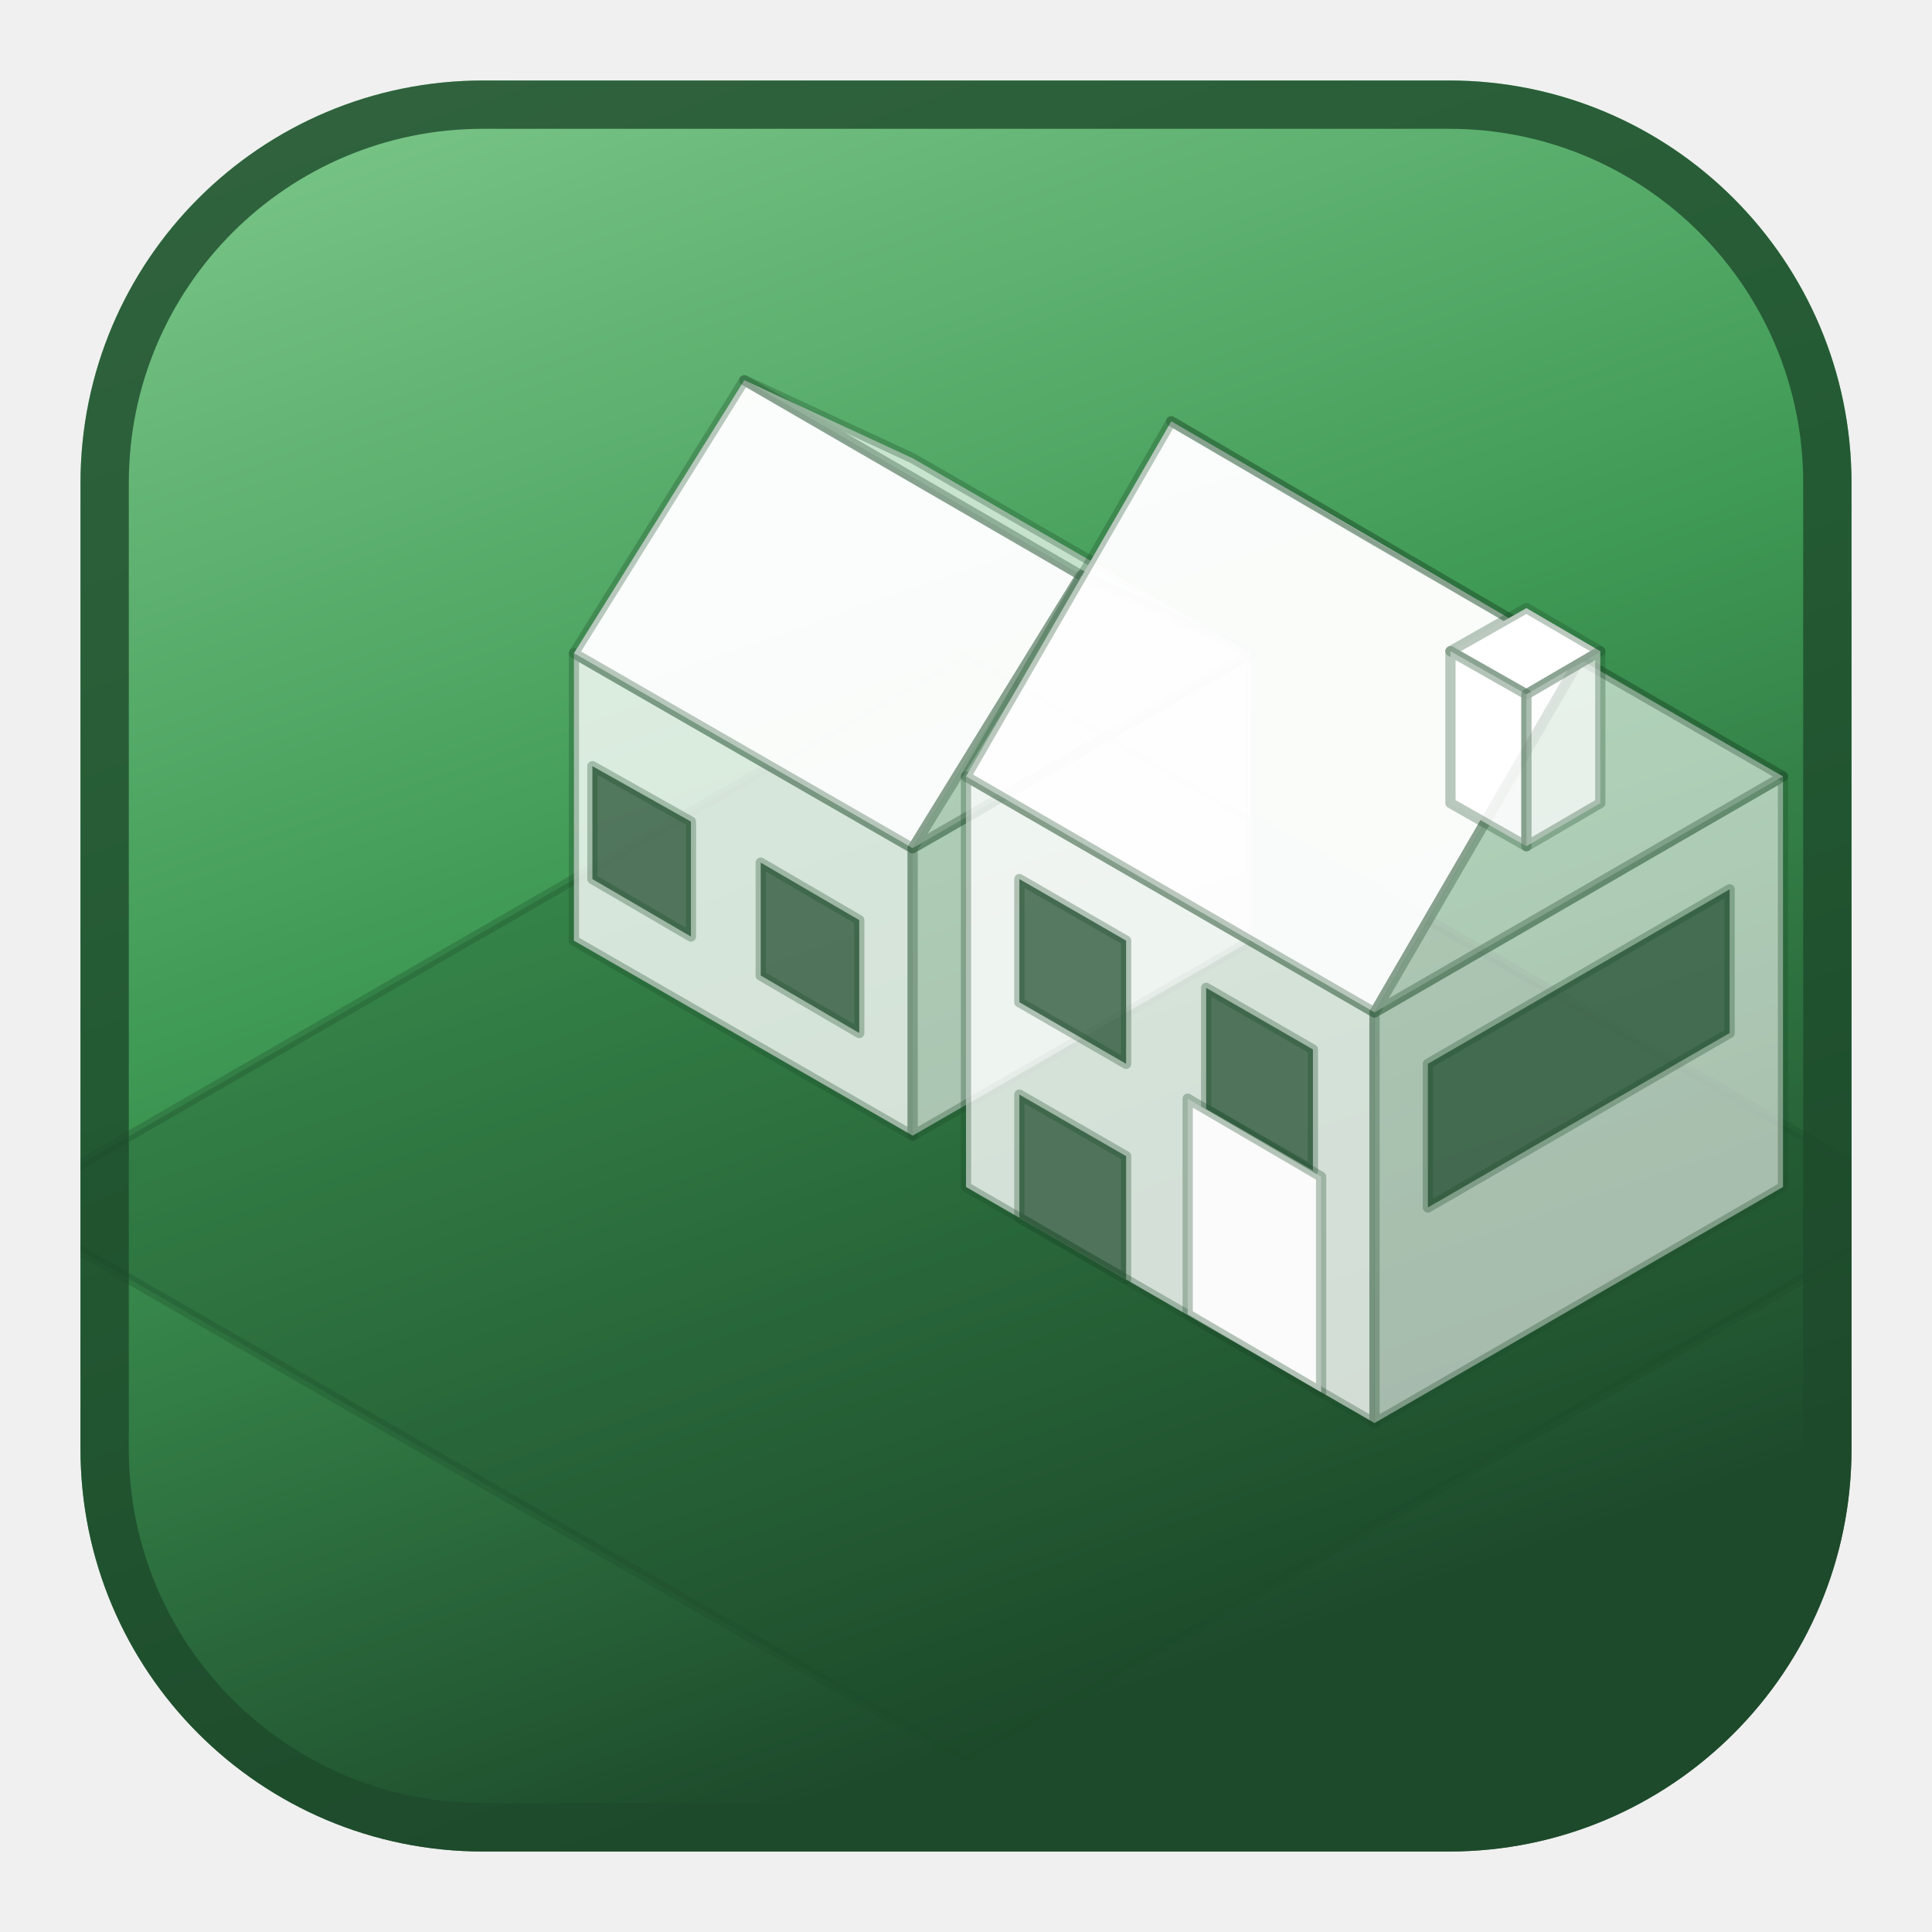
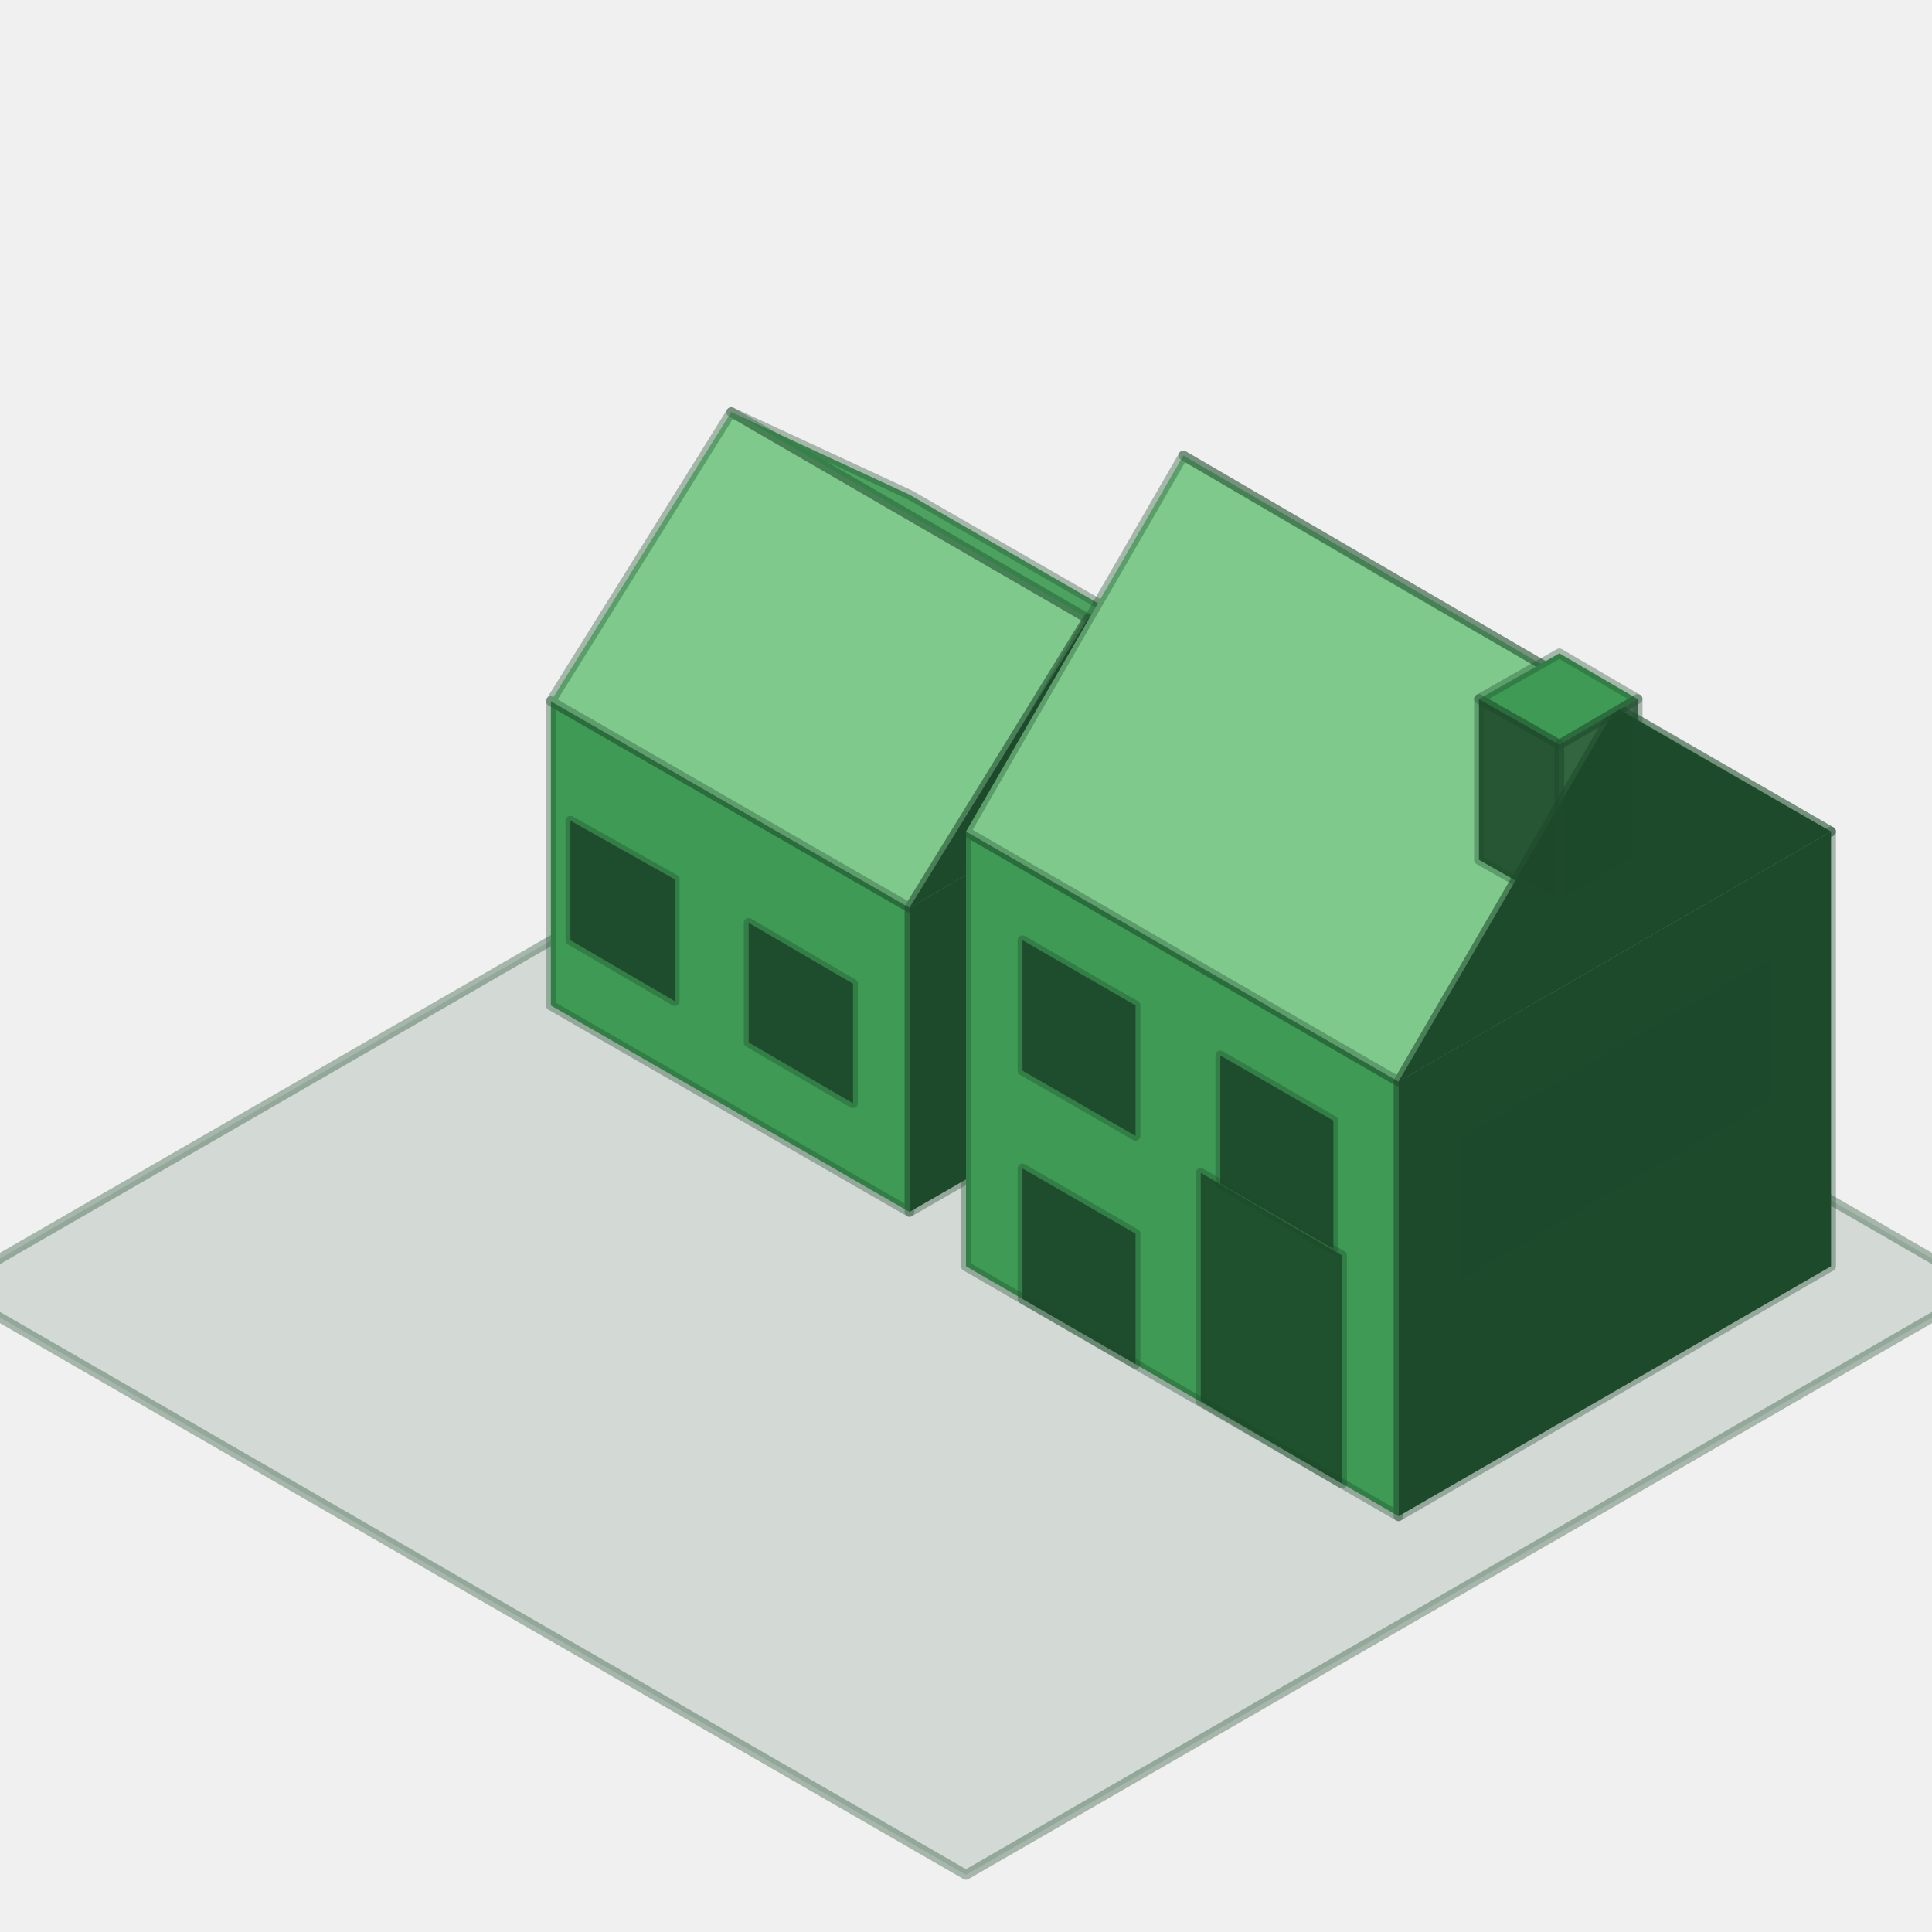
- <svg xmlns="http://www.w3.org/2000/svg" viewBox="0 0 48 48" width="48" height="48" role="img" aria-label="Residential zone">
-   <defs>
-     <linearGradient id="g-residential" x1="0" y1="0" x2="0.35" y2="1">
-       <stop offset="0" stop-color="#7fc98d" />
-       <stop offset="0.5" stop-color="#3f9a55" />
-       <stop offset="1" stop-color="#1d4a2b" />
-     </linearGradient>
-     <clipPath id="c-residential">
-       <rect x="2" y="2" width="44" height="44" rx="10" />
-     </clipPath>
-   </defs>
-   <rect x="2" y="2" width="44" height="44" rx="10" fill="url(#g-residential)" />
-   <g clip-path="url(#c-residential)">
-     <g transform="translate(24 30) scale(5.1)" stroke="#1d4a2b" stroke-opacity="0.30" stroke-width="0.05" stroke-linejoin="round">
-       <path d="M0.00 -2.70L4.68 0.00L0.00 2.70L-4.68 0.00Z" fill="#1d4a2b" fill-opacity="0.30" />
-       <path d="M-1.91 -1.30L-0.26 -0.35L-0.26 -1.75L-1.91 -2.70Z" fill="#ffffff" fill-opacity="0.80" />
-       <path d="M-0.26 -0.35L1.39 -1.30L1.39 -2.70L-0.26 -1.75Z" fill="#ffffff" fill-opacity="0.60" />
-       <path d="M-1.91 -2.70L-0.26 -1.75L0.56 -3.08L-1.08 -4.03Z" fill="#ffffff" fill-opacity="0.97" />
-       <path d="M-0.26 -3.65L1.39 -2.70L0.56 -3.08L-1.08 -4.03Z" fill="#ffffff" fill-opacity="0.68" />
-       <path d="M-0.26 -1.75L1.39 -2.70L0.56 -3.08Z" fill="#ffffff" fill-opacity="0.60" />
-       <path d="M-1.82 -1.60L-1.34 -1.32L-1.34 -1.88L-1.82 -2.15Z" fill="#1d4a2b" fill-opacity="0.72" />
-       <path d="M-1.00 -1.13L-0.52 -0.85L-0.52 -1.40L-1.00 -1.68Z" fill="#1d4a2b" fill-opacity="0.72" />
-       <path d="M0.00 -0.10L1.99 1.05L1.99 -0.95L0.00 -2.10Z" fill="#ffffff" fill-opacity="0.80" />
-       <path d="M1.99 1.05L3.98 -0.10L3.98 -2.10L1.99 -0.95Z" fill="#ffffff" fill-opacity="0.60" />
-       <path d="M0.00 -2.10L1.99 -0.95L2.99 -2.67L1.00 -3.83Z" fill="#ffffff" fill-opacity="0.97" />
-       <path d="M1.99 -3.25L3.98 -2.10L2.99 -2.67L1.00 -3.83Z" fill="#ffffff" fill-opacity="0.68" />
-       <path d="M1.99 -0.95L3.98 -2.10L2.99 -2.67Z" fill="#ffffff" fill-opacity="0.60" />
-       <path d="M0.26 -1.00L0.78 -0.70L0.78 -1.30L0.26 -1.60Z" fill="#1d4a2b" fill-opacity="0.72" />
-       <path d="M1.17 -0.48L1.69 -0.18L1.69 -0.77L1.17 -1.07Z" fill="#1d4a2b" fill-opacity="0.72" />
-       <path d="M0.26 0.05L0.78 0.35L0.78 -0.25L0.26 -0.55Z" fill="#1d4a2b" fill-opacity="0.72" />
-       <path d="M1.08 0.52L1.73 0.90L1.73 -0.15L1.08 -0.53Z" fill="#ffffff" fill-opacity="0.88" />
-       <path d="M2.25 0.00L3.72 -0.85L3.72 -1.55L2.25 -0.70Z" fill="#1d4a2b" fill-opacity="0.72" />
-       <path d="M2.73 -2.92L3.09 -2.71L2.73 -2.50L2.36 -2.71Z" fill="#ffffff" fill-opacity="1.00" />
-       <path d="M2.36 -1.97L2.73 -1.76L2.73 -2.50L2.36 -2.71Z" fill="#ffffff" fill-opacity="0.88" />
-       <path d="M2.73 -1.76L3.09 -1.97L3.09 -2.71L2.73 -2.50Z" fill="#ffffff" fill-opacity="0.70" />
-     </g>
+ <svg xmlns="http://www.w3.org/2000/svg" viewBox="0 0 48 48" width="48" height="48" role="img" aria-label="Residential">
+   <g transform="translate(24 32) scale(5.4)" stroke="#1d4a2b" stroke-opacity="0.35" stroke-width="0.045" stroke-linejoin="round">
+     <path d="M0.00 -2.70L4.68 0.00L0.00 2.70L-4.68 0.00Z" fill="#1d4a2b" fill-opacity="0.14" />
+     <path d="M-1.91 -1.30L-0.26 -0.35L-0.26 -1.75L-1.91 -2.70Z" fill="#3f9a55" fill-opacity="1" />
+     <path d="M-0.26 -0.35L1.39 -1.30L1.39 -2.70L-0.26 -1.75Z" fill="#1d4a2b" fill-opacity="1" />
+     <path d="M-1.91 -2.70L-0.26 -1.75L0.56 -3.08L-1.08 -4.03Z" fill="#7fc98d" fill-opacity="1" />
+     <path d="M-0.26 -3.65L1.39 -2.70L0.56 -3.08L-1.08 -4.03Z" fill="#3f9a55" fill-opacity="0.92" />
+     <path d="M-0.26 -1.75L1.39 -2.70L0.56 -3.08Z" fill="#1d4a2b" fill-opacity="1" />
+     <path d="M-1.82 -1.60L-1.34 -1.32L-1.34 -1.88L-1.82 -2.15Z" fill="#1d4a2b" fill-opacity="0.95" />
+     <path d="M-1.00 -1.13L-0.52 -0.85L-0.52 -1.40L-1.00 -1.68Z" fill="#1d4a2b" fill-opacity="0.95" />
+     <path d="M0.00 -0.10L1.99 1.05L1.99 -0.95L0.00 -2.10Z" fill="#3f9a55" fill-opacity="1" />
+     <path d="M1.99 1.05L3.98 -0.10L3.98 -2.10L1.99 -0.95Z" fill="#1d4a2b" fill-opacity="1" />
+     <path d="M0.00 -2.10L1.99 -0.95L2.99 -2.67L1.00 -3.83Z" fill="#7fc98d" fill-opacity="1" />
+     <path d="M1.99 -3.25L3.98 -2.10L2.99 -2.67L1.00 -3.83Z" fill="#3f9a55" fill-opacity="0.92" />
+     <path d="M1.99 -0.95L3.98 -2.10L2.99 -2.67Z" fill="#1d4a2b" fill-opacity="1" />
+     <path d="M0.26 -1.00L0.78 -0.70L0.78 -1.30L0.26 -1.60Z" fill="#1d4a2b" fill-opacity="0.95" />
+     <path d="M1.17 -0.48L1.69 -0.18L1.69 -0.77L1.17 -1.07Z" fill="#1d4a2b" fill-opacity="0.95" />
+     <path d="M0.26 0.05L0.78 0.35L0.78 -0.25L0.26 -0.55Z" fill="#1d4a2b" fill-opacity="0.95" />
+     <path d="M1.08 0.52L1.73 0.90L1.73 -0.15L1.08 -0.53Z" fill="#1d4a2b" fill-opacity="0.9" />
+     <path d="M2.25 0.00L3.72 -0.85L3.72 -1.55L2.25 -0.70Z" fill="#1d4a2b" fill-opacity="0.95" />
+     <path d="M2.73 -2.92L3.09 -2.71L2.73 -2.50L2.36 -2.71Z" fill="#3f9a55" fill-opacity="1" />
+     <path d="M2.36 -1.97L2.73 -1.76L2.73 -2.50L2.36 -2.71Z" fill="#1d4a2b" fill-opacity="0.9" />
+     <path d="M2.73 -1.76L3.09 -1.97L3.09 -2.71L2.73 -2.50Z" fill="#1d4a2b" fill-opacity="0.78" />
  </g>
-   <rect x="2.6" y="2.6" width="42.8" height="42.8" rx="9.4" fill="none" stroke="#1d4a2b" stroke-width="1.2" opacity=".8" />
</svg>
